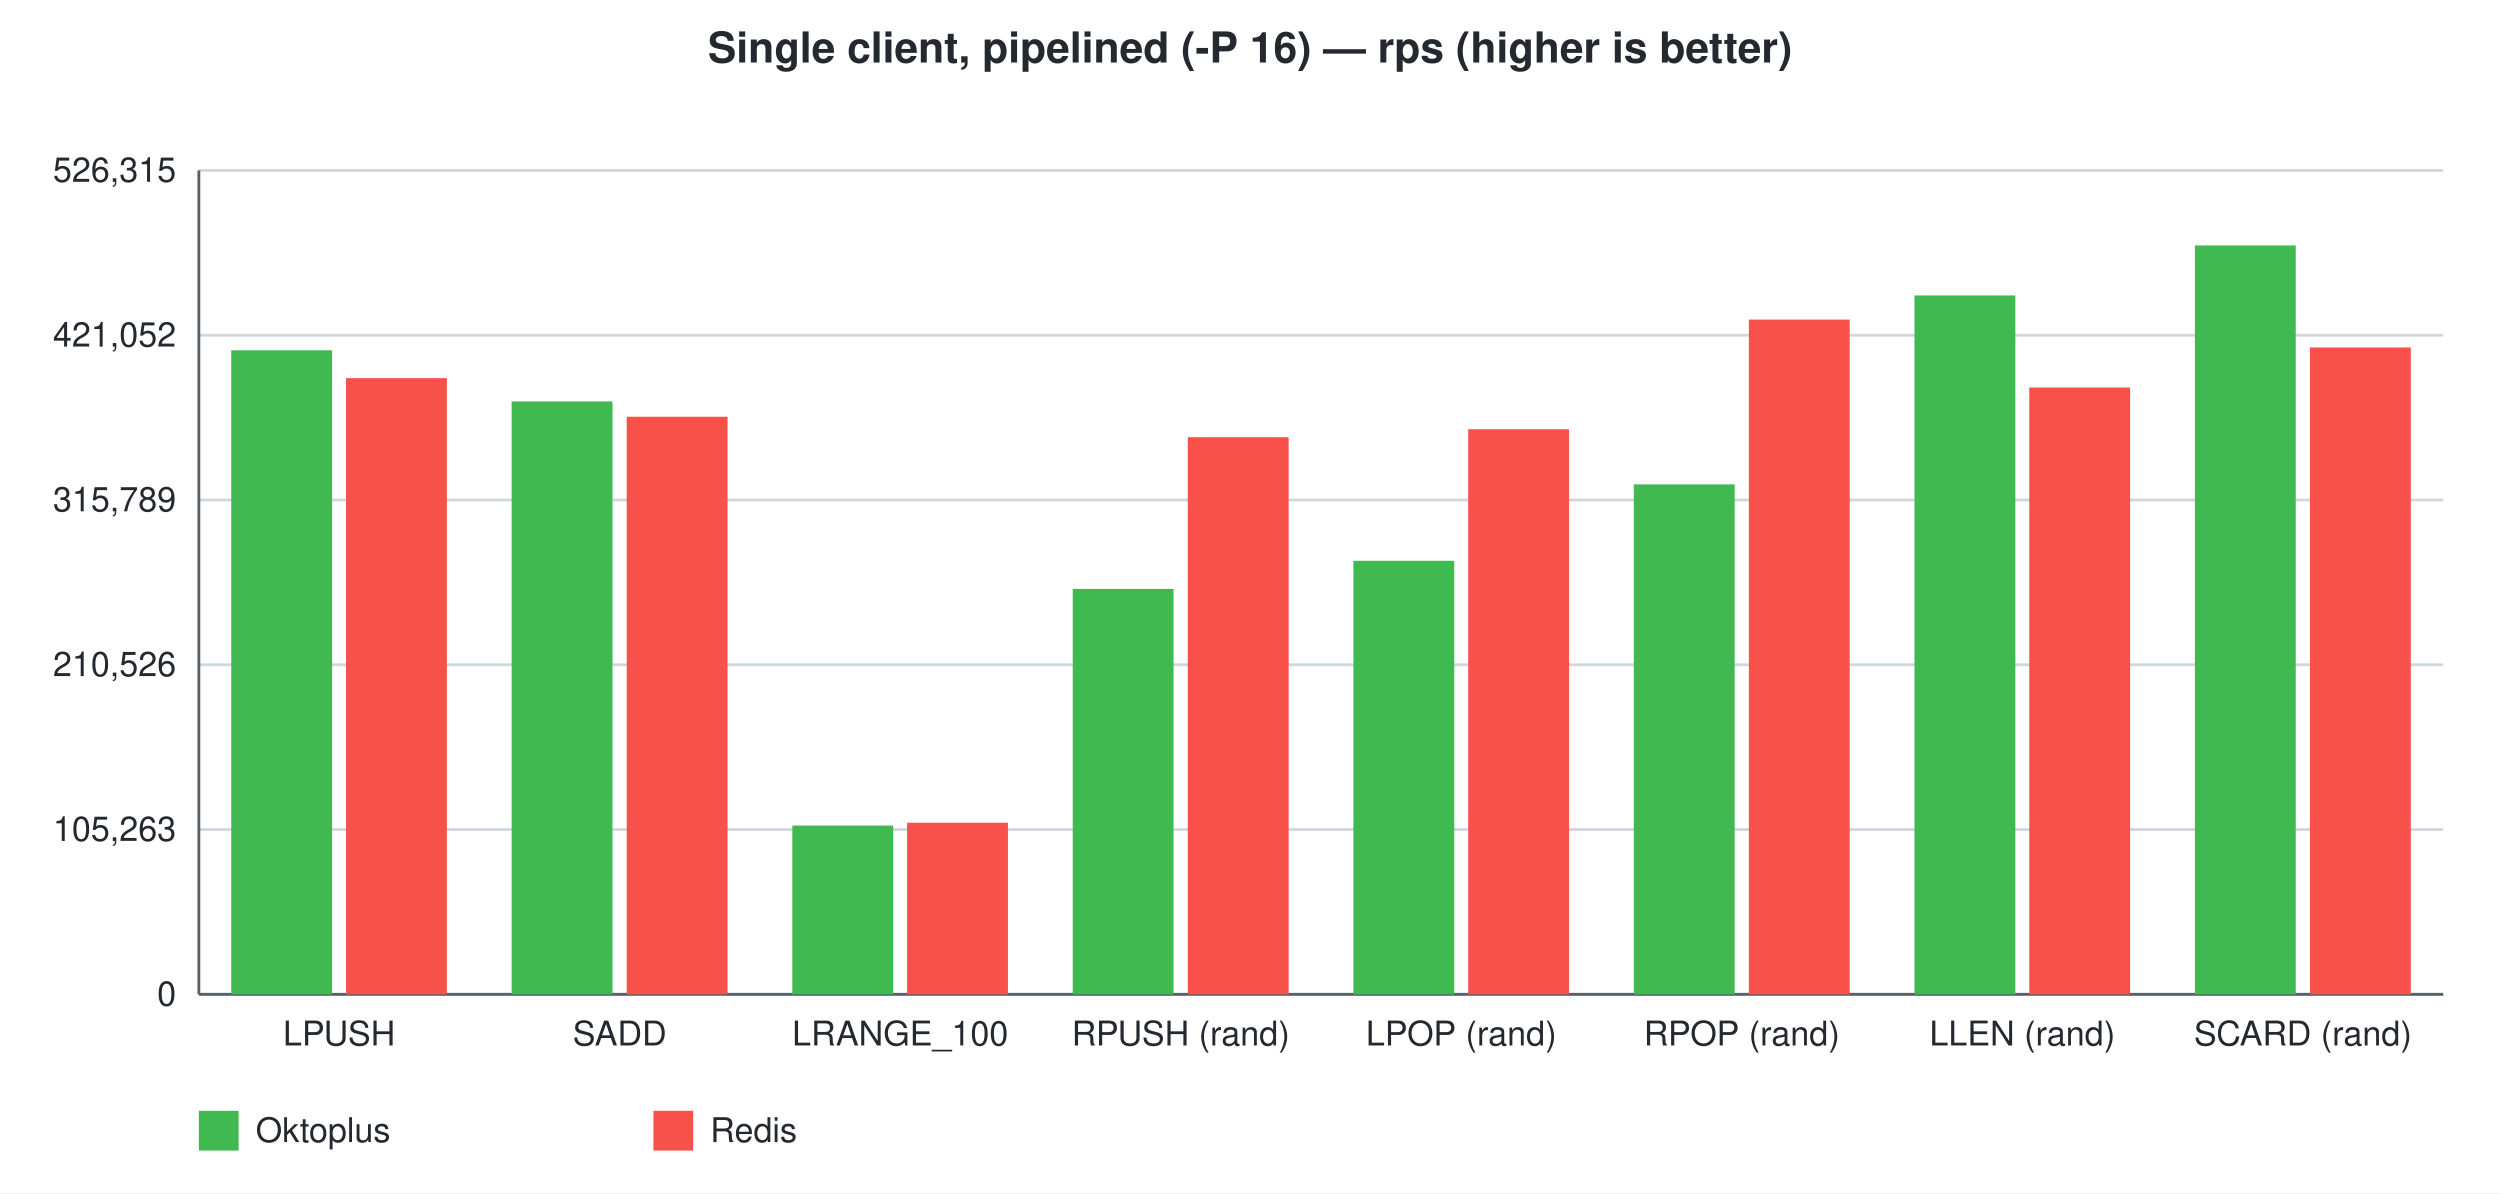
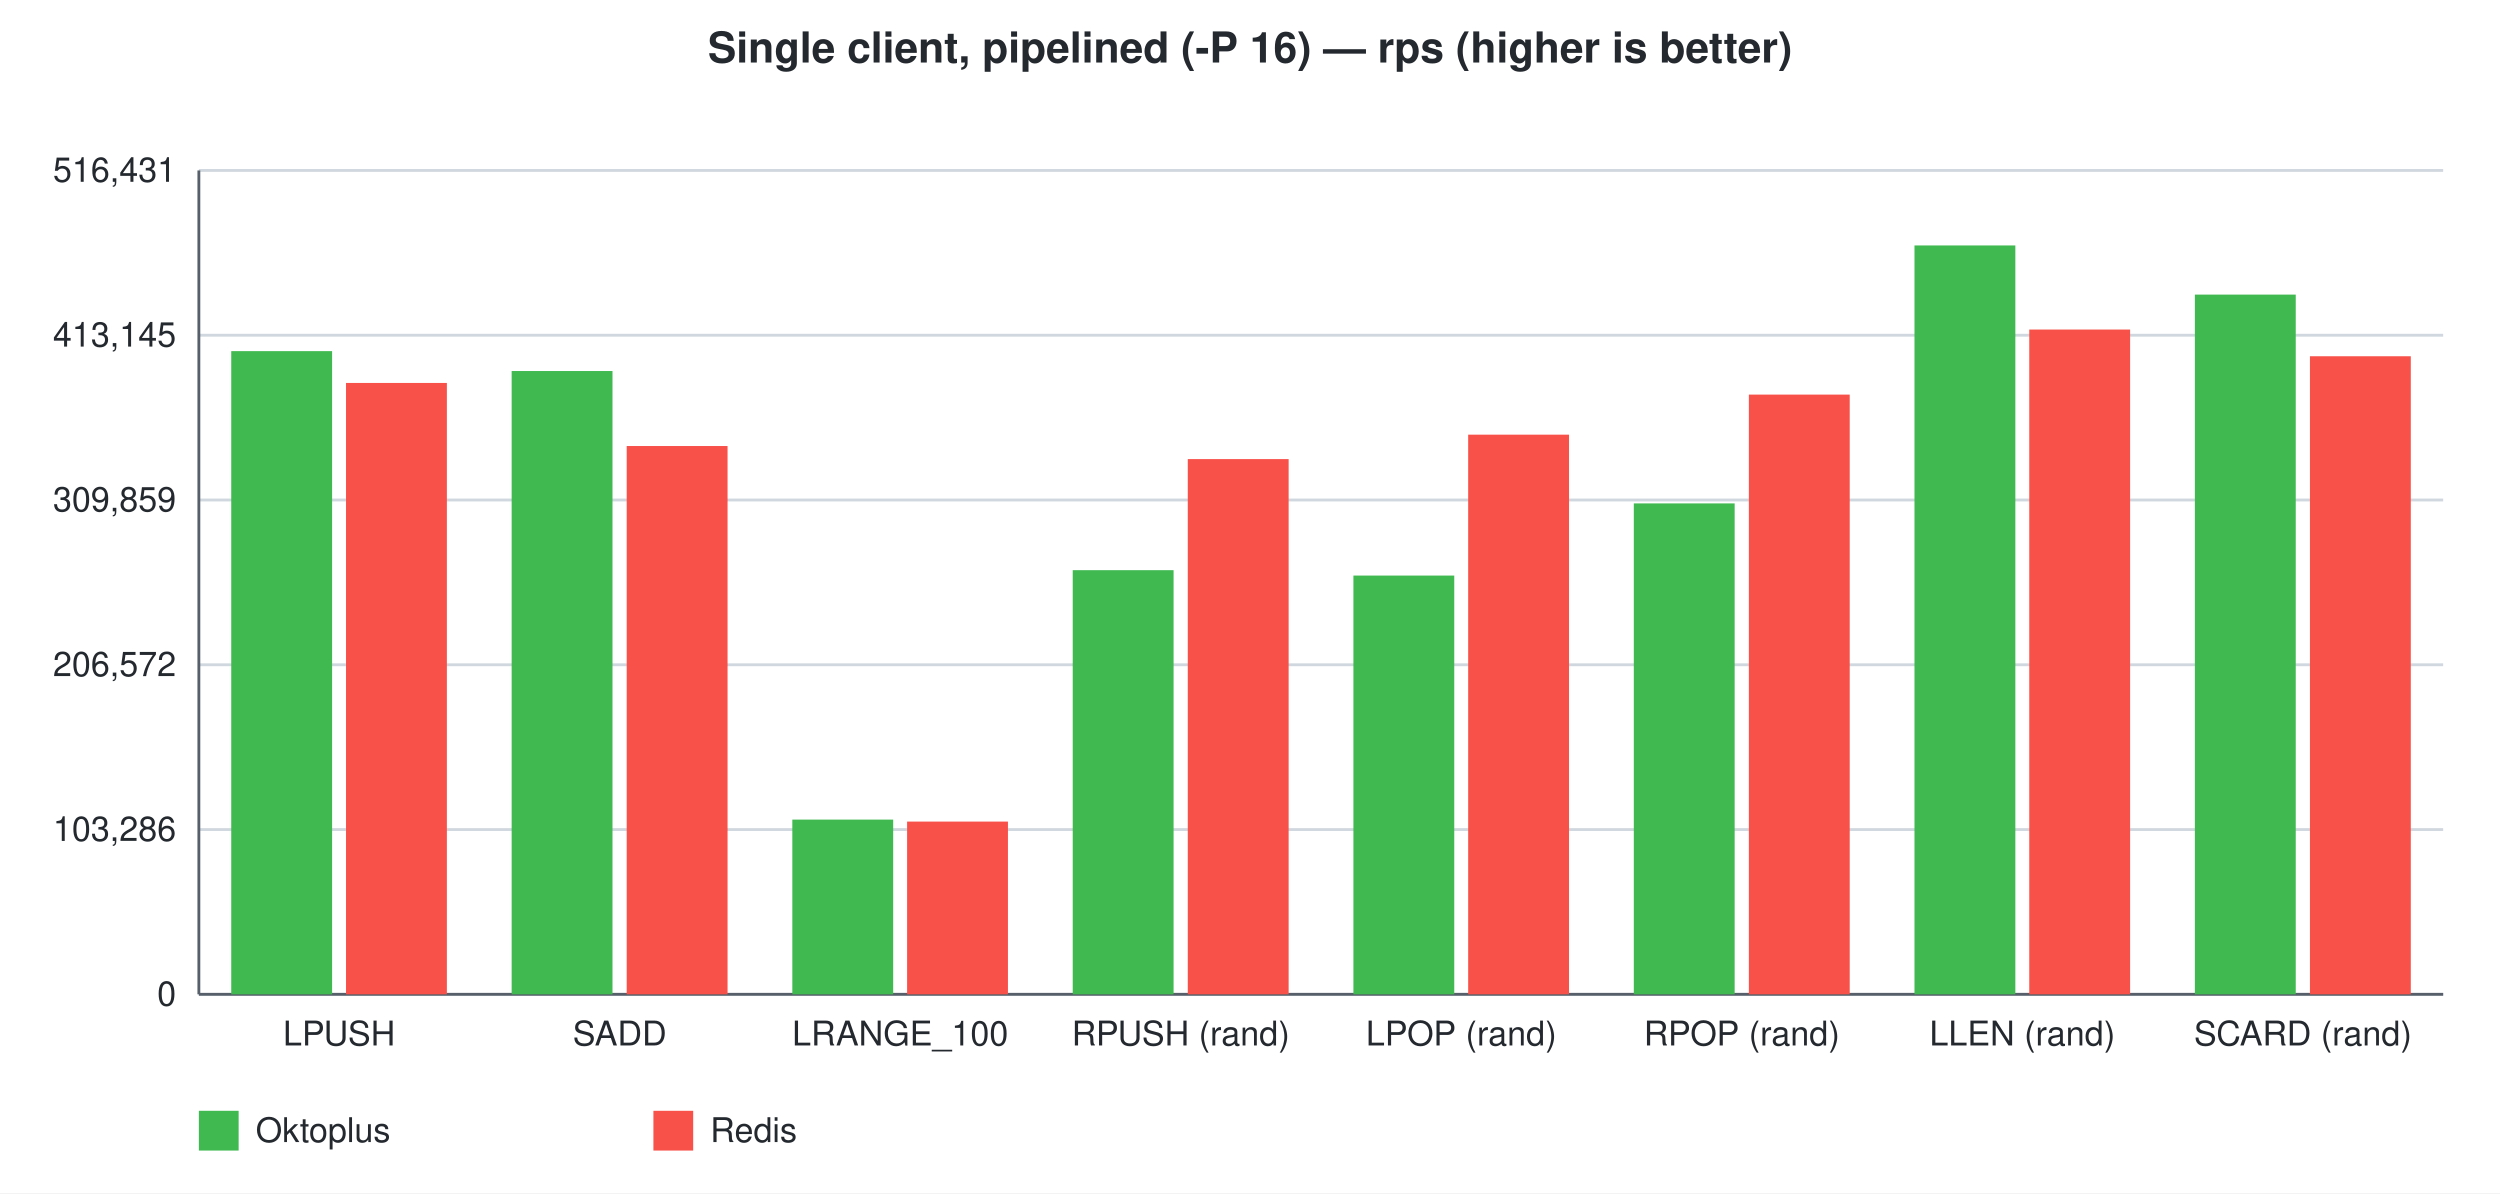
<svg xmlns="http://www.w3.org/2000/svg" width="880" height="420" viewBox="0 0 880 420" font-family="-apple-system, Segoe UI, Helvetica, Arial, sans-serif" font-size="12">
  <rect width="880" height="420" fill="#ffffff" />
  <text x="440.0" y="22" text-anchor="middle" fill="#24292f" font-size="15" font-weight="600">Single client, pipelined (-P 16) — rps (higher is better)</text>
  <line x1="70" y1="350.0" x2="860" y2="350.0" stroke="#d0d7de" stroke-width="1" />
  <text x="62" y="354.0" text-anchor="end" fill="#24292f">0</text>
  <line x1="70" y1="292.0" x2="860" y2="292.0" stroke="#d0d7de" stroke-width="1" />
-   <text x="62" y="296.0" text-anchor="end" fill="#24292f">105,263</text>
+   <text x="62" y="296.0" text-anchor="end" fill="#24292f">103,286</text>
  <line x1="70" y1="234.0" x2="860" y2="234.0" stroke="#d0d7de" stroke-width="1" />
-   <text x="62" y="238.0" text-anchor="end" fill="#24292f">210,526</text>
+   <text x="62" y="238.0" text-anchor="end" fill="#24292f">206,572</text>
  <line x1="70" y1="176.0" x2="860" y2="176.0" stroke="#d0d7de" stroke-width="1" />
-   <text x="62" y="180.0" text-anchor="end" fill="#24292f">315,789</text>
-   <line x1="70" y1="118" x2="860" y2="118" stroke="#d0d7de" stroke-width="1" />
-   <text x="62" y="122" text-anchor="end" fill="#24292f">421,052</text>
+   <text x="62" y="180.0" text-anchor="end" fill="#24292f">309,859</text>
+   <line x1="70" y1="118.0" x2="860" y2="118.0" stroke="#d0d7de" stroke-width="1" />
+   <text x="62" y="122.0" text-anchor="end" fill="#24292f">413,145</text>
  <line x1="70" y1="60.0" x2="860" y2="60.0" stroke="#d0d7de" stroke-width="1" />
-   <text x="62" y="64.0" text-anchor="end" fill="#24292f">526,315</text>
+   <text x="62" y="64.0" text-anchor="end" fill="#24292f">516,431</text>
  <line x1="70" y1="60" x2="70" y2="350" stroke="#57606a" stroke-width="1" />
  <line x1="70" y1="350" x2="860" y2="350" stroke="#57606a" stroke-width="1" />
  <text x="119.375" y="368" text-anchor="middle" fill="#24292f">LPUSH</text>
-   <rect x="81.4" y="123.3" width="35.5" height="226.7" fill="#3fb950" />
-   <rect x="121.8" y="133.1" width="35.5" height="216.9" fill="#f85149" />
+   <rect x="81.4" y="123.6" width="35.5" height="226.4" fill="#3fb950" />
+   <rect x="121.8" y="134.8" width="35.5" height="215.2" fill="#f85149" />
  <text x="218.125" y="368" text-anchor="middle" fill="#24292f">SADD</text>
-   <rect x="180.1" y="141.3" width="35.5" height="208.7" fill="#3fb950" />
-   <rect x="220.6" y="146.7" width="35.5" height="203.3" fill="#f85149" />
+   <rect x="180.1" y="130.6" width="35.5" height="219.4" fill="#3fb950" />
+   <rect x="220.6" y="157.0" width="35.5" height="193.0" fill="#f85149" />
  <text x="316.875" y="368" text-anchor="middle" fill="#24292f">LRANGE_100</text>
-   <rect x="278.9" y="290.6" width="35.5" height="59.4" fill="#3fb950" />
-   <rect x="319.3" y="289.6" width="35.5" height="60.4" fill="#f85149" />
+   <rect x="278.9" y="288.5" width="35.5" height="61.5" fill="#3fb950" />
+   <rect x="319.3" y="289.2" width="35.5" height="60.8" fill="#f85149" />
  <text x="415.625" y="368" text-anchor="middle" fill="#24292f">RPUSH (rand)</text>
-   <rect x="377.6" y="207.3" width="35.5" height="142.7" fill="#3fb950" />
-   <rect x="418.1" y="153.9" width="35.5" height="196.1" fill="#f85149" />
+   <rect x="377.6" y="200.7" width="35.5" height="149.3" fill="#3fb950" />
+   <rect x="418.1" y="161.6" width="35.5" height="188.4" fill="#f85149" />
  <text x="514.375" y="368" text-anchor="middle" fill="#24292f">LPOP (rand)</text>
-   <rect x="476.4" y="197.4" width="35.5" height="152.6" fill="#3fb950" />
-   <rect x="516.8" y="151.1" width="35.5" height="198.9" fill="#f85149" />
+   <rect x="476.4" y="202.6" width="35.5" height="147.4" fill="#3fb950" />
+   <rect x="516.8" y="153.0" width="35.5" height="197.0" fill="#f85149" />
  <text x="613.125" y="368" text-anchor="middle" fill="#24292f">RPOP (rand)</text>
-   <rect x="575.1" y="170.5" width="35.5" height="179.5" fill="#3fb950" />
-   <rect x="615.6" y="112.5" width="35.5" height="237.5" fill="#f85149" />
+   <rect x="575.1" y="177.2" width="35.5" height="172.8" fill="#3fb950" />
+   <rect x="615.6" y="138.9" width="35.5" height="211.1" fill="#f85149" />
  <text x="711.875" y="368" text-anchor="middle" fill="#24292f">LLEN (rand)</text>
-   <rect x="673.9" y="104.0" width="35.5" height="246.0" fill="#3fb950" />
-   <rect x="714.3" y="136.4" width="35.5" height="213.6" fill="#f85149" />
+   <rect x="673.9" y="86.4" width="35.5" height="263.6" fill="#3fb950" />
+   <rect x="714.3" y="116.0" width="35.5" height="234.0" fill="#f85149" />
  <text x="810.625" y="368" text-anchor="middle" fill="#24292f">SCARD (rand)</text>
-   <rect x="772.6" y="86.4" width="35.5" height="263.6" fill="#3fb950" />
-   <rect x="813.1" y="122.3" width="35.5" height="227.7" fill="#f85149" />
+   <rect x="772.6" y="103.7" width="35.5" height="246.3" fill="#3fb950" />
+   <rect x="813.1" y="125.4" width="35.5" height="224.6" fill="#f85149" />
  <rect x="70" y="391" width="14" height="14" fill="#3fb950" />
  <text x="90" y="402" fill="#24292f">Oktoplus</text>
  <rect x="230" y="391" width="14" height="14" fill="#f85149" />
  <text x="250" y="402" fill="#24292f">Redis</text>
</svg>
